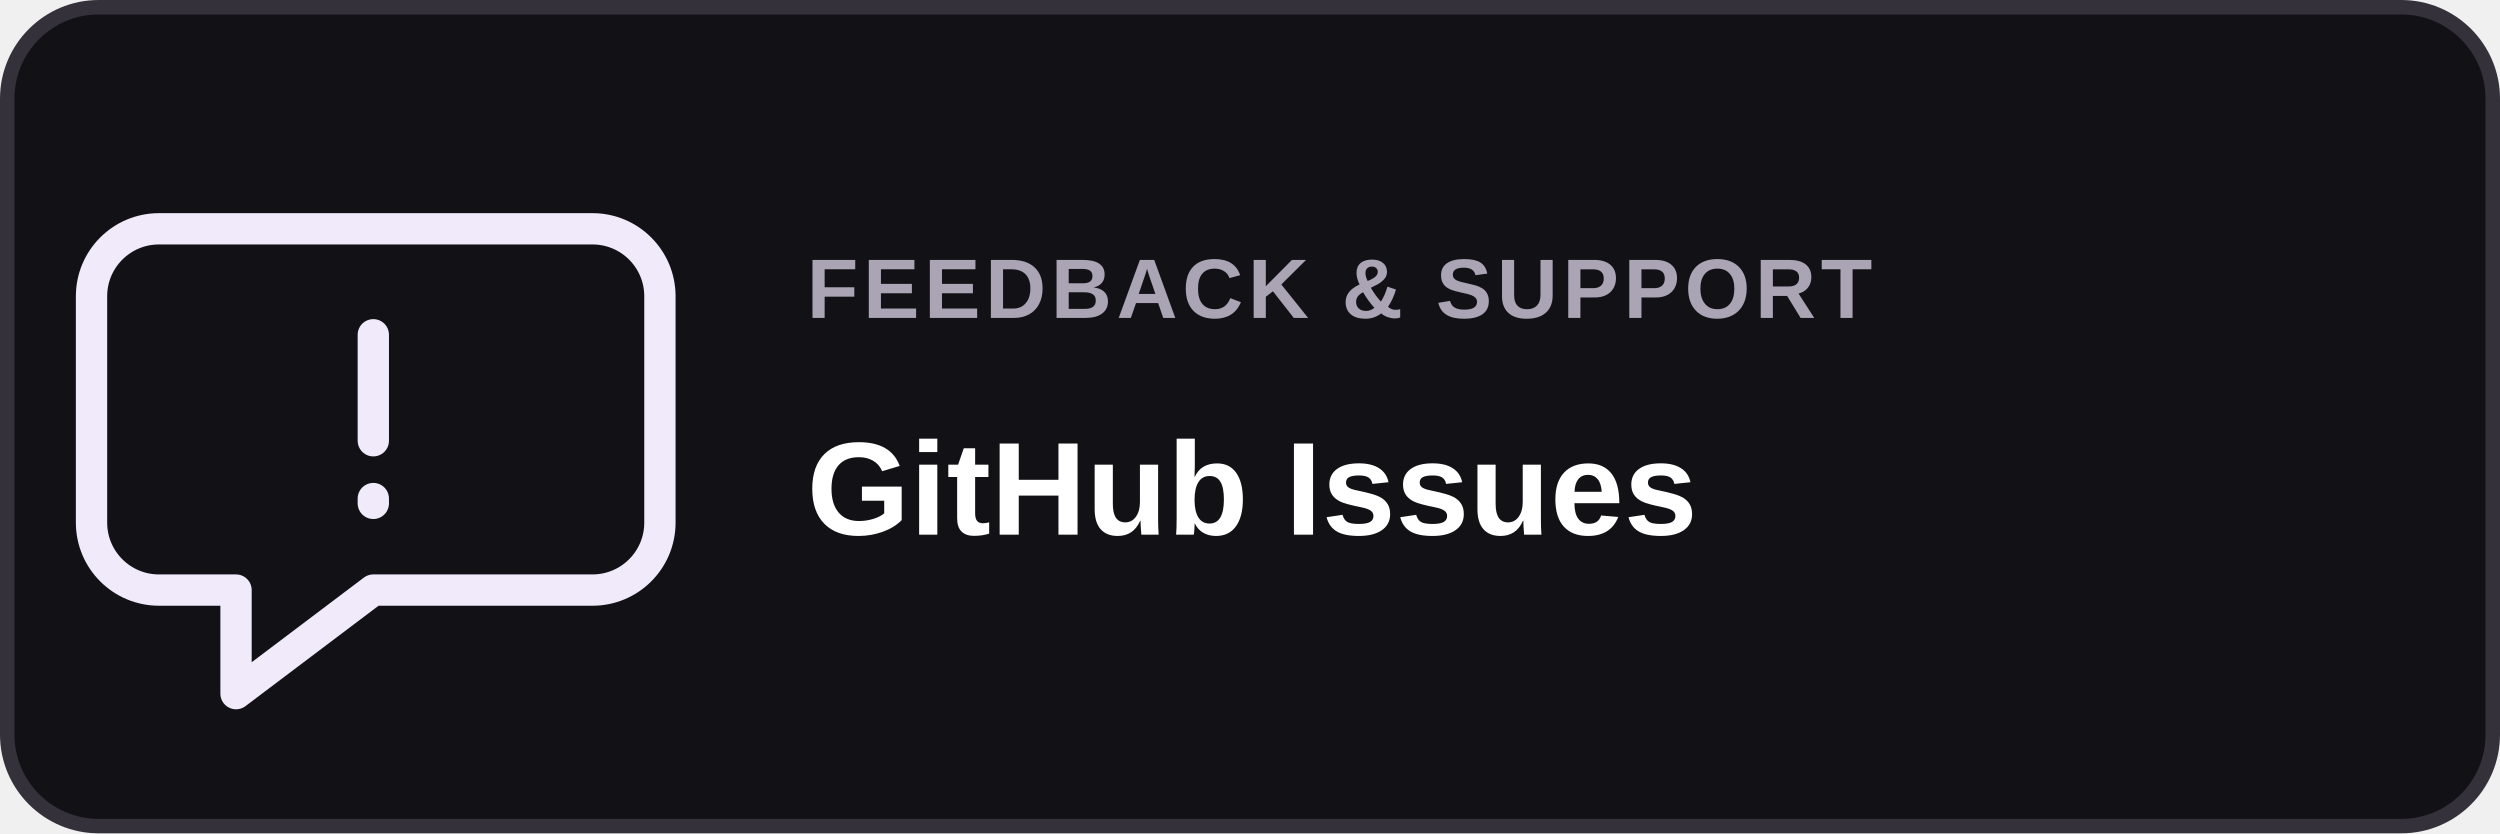
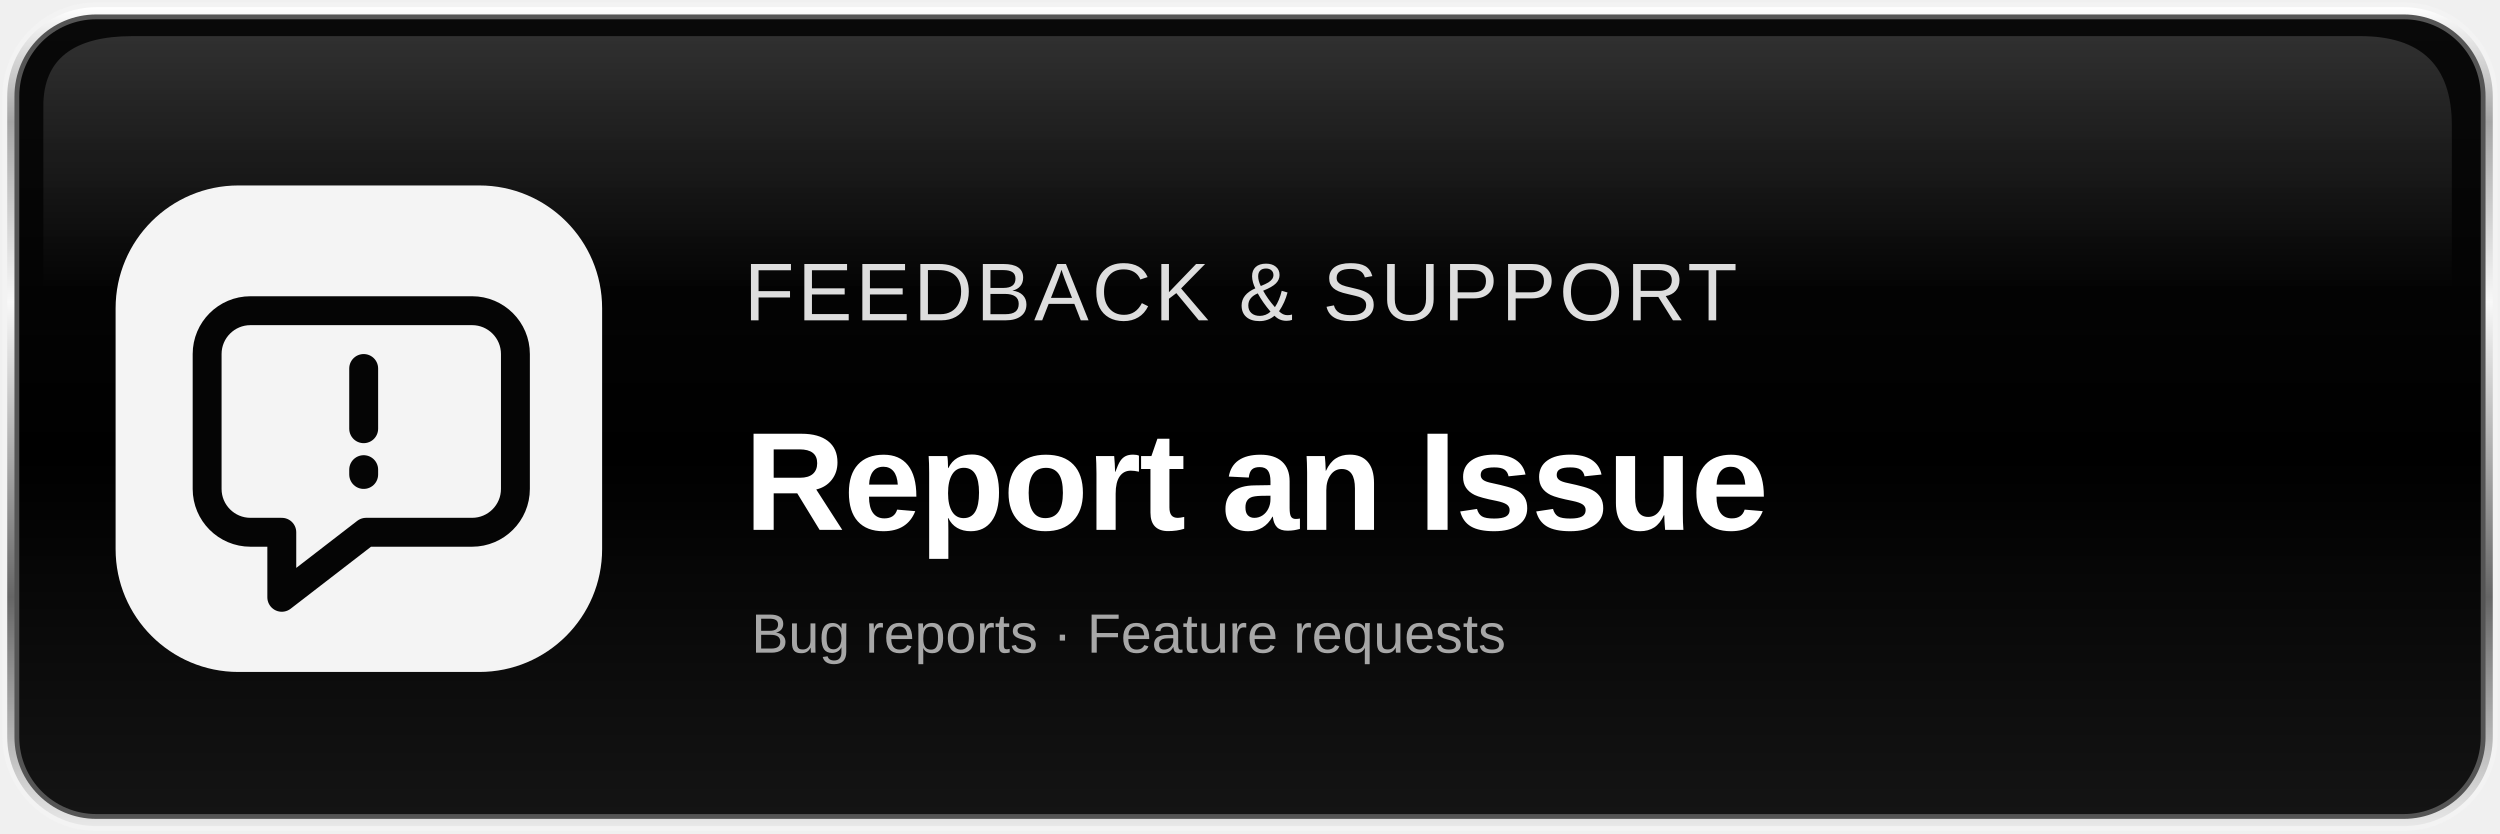
<svg xmlns="http://www.w3.org/2000/svg" width="1038" height="346" viewBox="0 0 1038 346" role="img" aria-labelledby="title desc">
-   <rect x="3" y="3" width="1032" height="340" rx="38" fill="#121116" stroke="#34313b" stroke-width="6" />
-   <g transform="translate(48 80)" fill="none" stroke="#f0eafa" stroke-width="13" stroke-linecap="round" stroke-linejoin="round">
-     <path d="M18 15h180a28 28 0 0 1 28 28v94a28 28 0 0 1-28 28h-91l-57 43v-43H18a28 28 0 0 1-28-28V43A28 28 0 0 1 18 15Z" />
-     <path d="M107 59v44M107 127v2" />
+   <defs>
+     <linearGradient id="chrome" x1="0" y1="0" x2="0" y2="1">
+       <stop stop-color="#fff" />
+       <stop offset=".14" stop-color="#a5a5a5" />
+       <stop offset=".36" stop-color="#f8f8f8" />
+       <stop offset=".72" stop-color="#666" />
+       <stop offset="1" stop-color="#e8e8e8" />
+     </linearGradient>
+     <linearGradient id="black" x1="0" y1="0" x2="0" y2="1">
+       <stop stop-color="#090909" />
+       <stop offset=".55" stop-color="#000" />
+       <stop offset="1" stop-color="#141414" />
+     </linearGradient>
+     <linearGradient id="shine" x1="0" y1="0" x2="0" y2="1">
+       <stop stop-color="#fff" stop-opacity=".16" />
+       <stop offset="1" stop-color="#fff" stop-opacity="0" />
+     </linearGradient>
+   </defs>
+   <rect x="2" y="2" width="1034" height="342" rx="38" fill="url(#chrome)" stroke="#f3f3f3" stroke-width="2" />
+   <rect x="7" y="7" width="1024" height="332" rx="33" fill="url(#black)" stroke="#555" stroke-width="2" />
+   <path d="M18 44Q18 15 55 15H980Q1018 15 1018 52V120H18Z" fill="url(#shine)" />
+   <rect x="48" y="77" width="202" height="202" rx="51" fill="#f4f4f4" />
+   <g transform="translate(92 119)" fill="none" stroke="#050505" stroke-width="12" stroke-linecap="round" stroke-linejoin="round">
+     <path d="M12 10h92a18 18 0 0 1 18 18v56a18 18 0 0 1-18 18H60l-35 27V102H12A18 18 0 0 1-6 84V28A18 18 0 0 1 12 10Z" />
+     <path d="M59 34v25M59 76v2" />
  </g>
-   <text x="335" y="132" fill="#aaa4b4" font-family="Arial,Helvetica,sans-serif" font-size="35" font-weight="700" letter-spacing="2">FEEDBACK &amp; SUPPORT</text>
-   <text x="335" y="222" fill="#ffffff" font-family="Arial,Helvetica,sans-serif" font-size="55" font-weight="700">GitHub Issues</text>
+   <text x="309" y="133" fill="#dedede" font-family="Arial,Helvetica,sans-serif" font-size="34" font-weight="500" letter-spacing="1.4">FEEDBACK &amp; SUPPORT</text>
+   <text x="309" y="220" fill="#fff" font-family="Arial,Helvetica,sans-serif" font-size="58" font-weight="700" letter-spacing="-.7">Report an Issue</text>
+   <text x="312" y="271" fill="#a7a7a7" font-family="Arial,Helvetica,sans-serif" font-size="23">Bug reports · Feature requests</text>
</svg>
